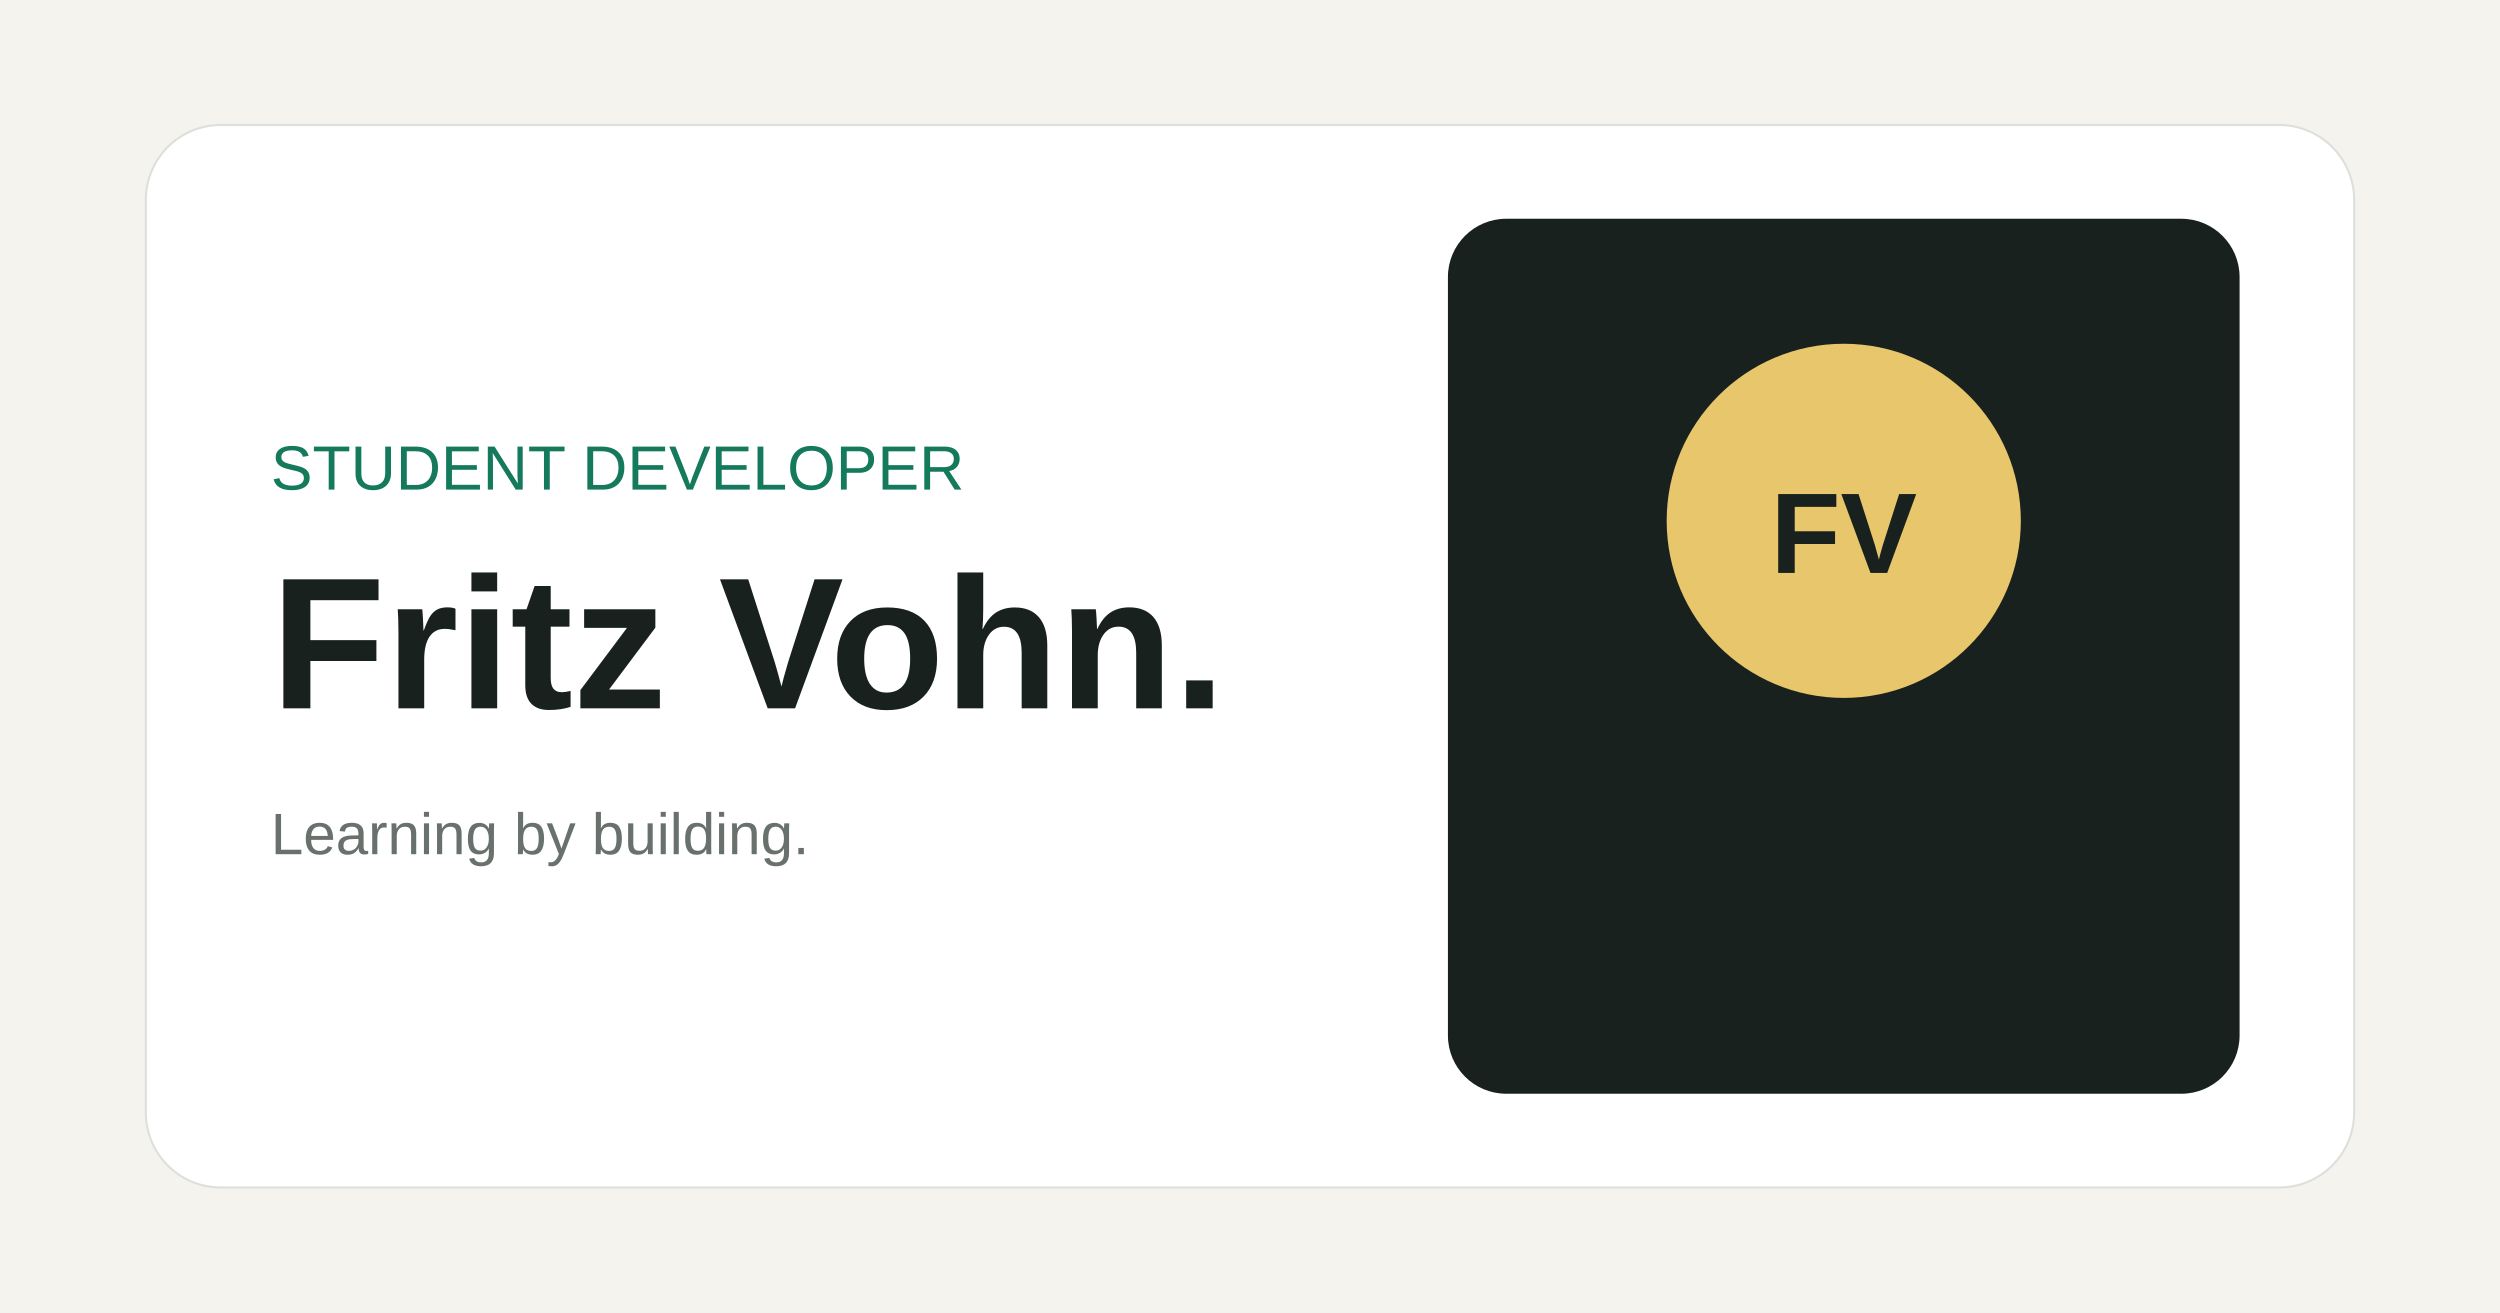
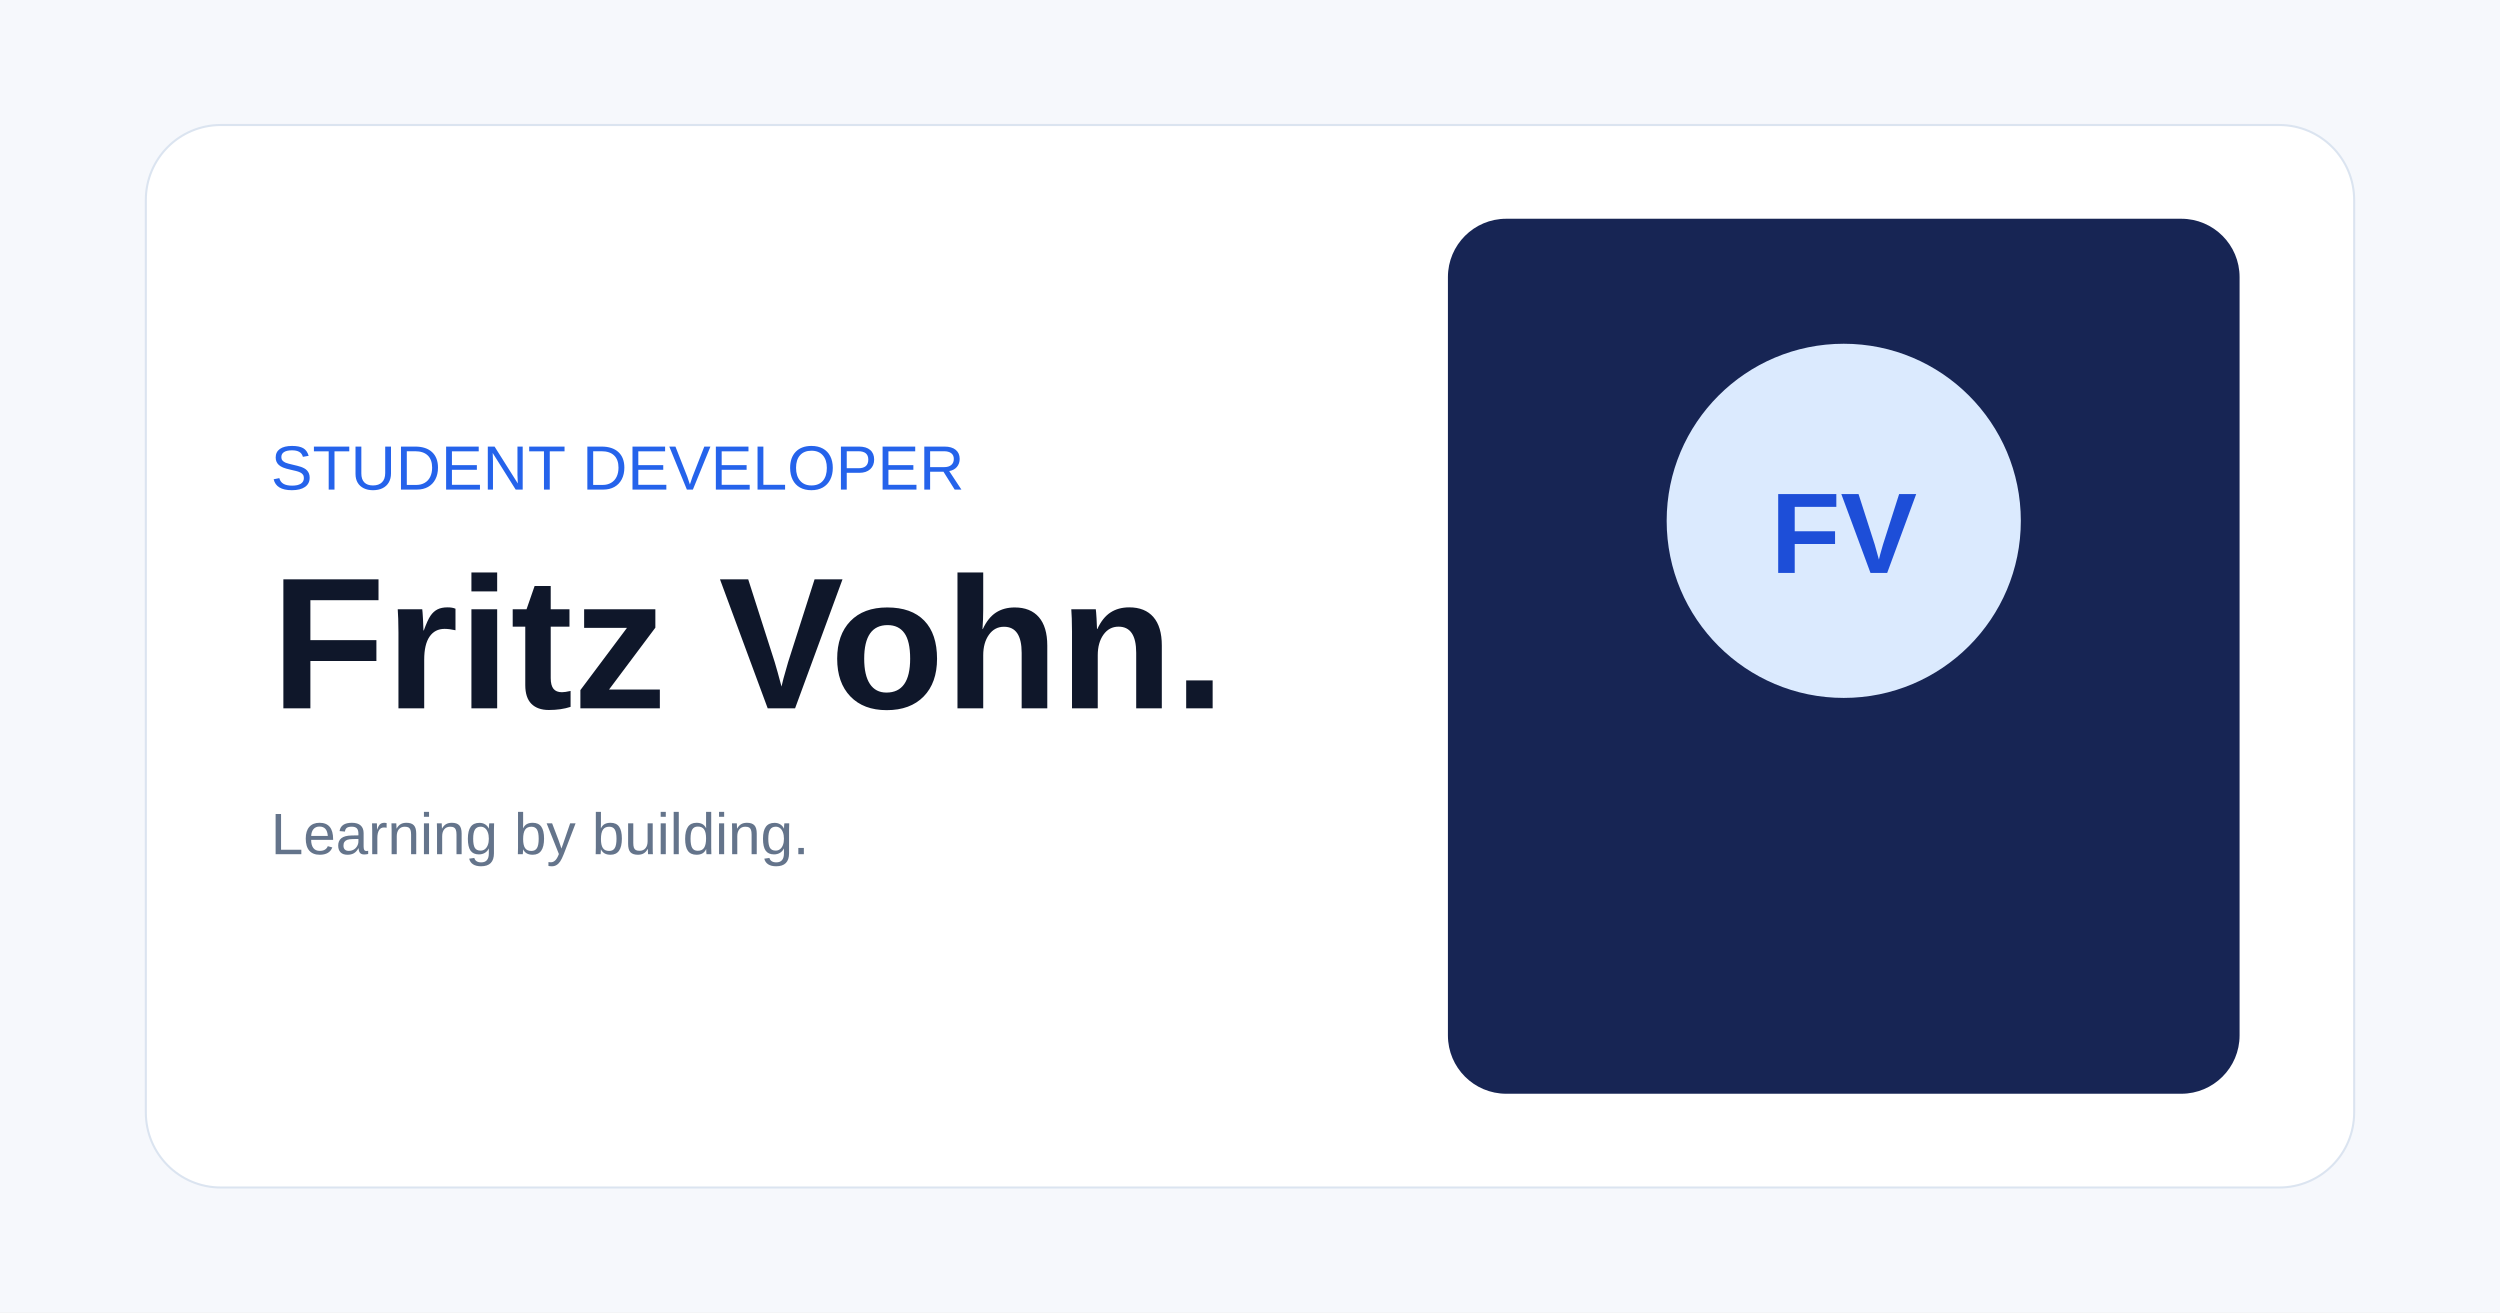
<svg xmlns="http://www.w3.org/2000/svg" width="1200" height="630" viewBox="0 0 1200 630">
-   <rect width="1200" height="630" fill="#f5f3ee" />
-   <rect x="70" y="60" width="1060" height="510" rx="36" fill="#fff" stroke="#dce0db" />
-   <rect x="695" y="105" width="380" height="420" rx="28" fill="#18211d" />
-   <text x="130" y="235" font-family="Arial,sans-serif" font-size="30" fill="#147a5b">STUDENT DEVELOPER</text>
-   <text x="130" y="340" font-family="Arial,sans-serif" font-size="90" font-weight="700" fill="#18211d">Fritz Vohn.</text>
-   <text x="130" y="410" font-family="Arial,sans-serif" font-size="28" fill="#68716c">Learning by building.</text>
-   <circle cx="885" cy="250" r="85" fill="#e8c66b" />
-   <text x="885" y="275" text-anchor="middle" font-family="Arial,sans-serif" font-size="55" font-weight="700" fill="#18211d">FV</text>
+   <rect width="1200" height="630" fill="#f6f8fc" />
+   <rect x="70" y="60" width="1060" height="510" rx="36" fill="#ffffff" stroke="#dbe4f0" />
+   <rect x="695" y="105" width="380" height="420" rx="28" fill="#172554" />
+   <text x="130" y="235" font-family="Arial,sans-serif" font-size="30" fill="#2563eb">STUDENT DEVELOPER</text>
+   <text x="130" y="340" font-family="Arial,sans-serif" font-size="90" font-weight="700" fill="#0f172a">Fritz Vohn.</text>
+   <text x="130" y="410" font-family="Arial,sans-serif" font-size="28" fill="#64748b">Learning by building.</text>
+   <circle cx="885" cy="250" r="85" fill="#dbeafe" />
+   <text x="885" y="275" text-anchor="middle" font-family="Arial,sans-serif" font-size="55" font-weight="700" fill="#1d4ed8">FV</text>
</svg>
